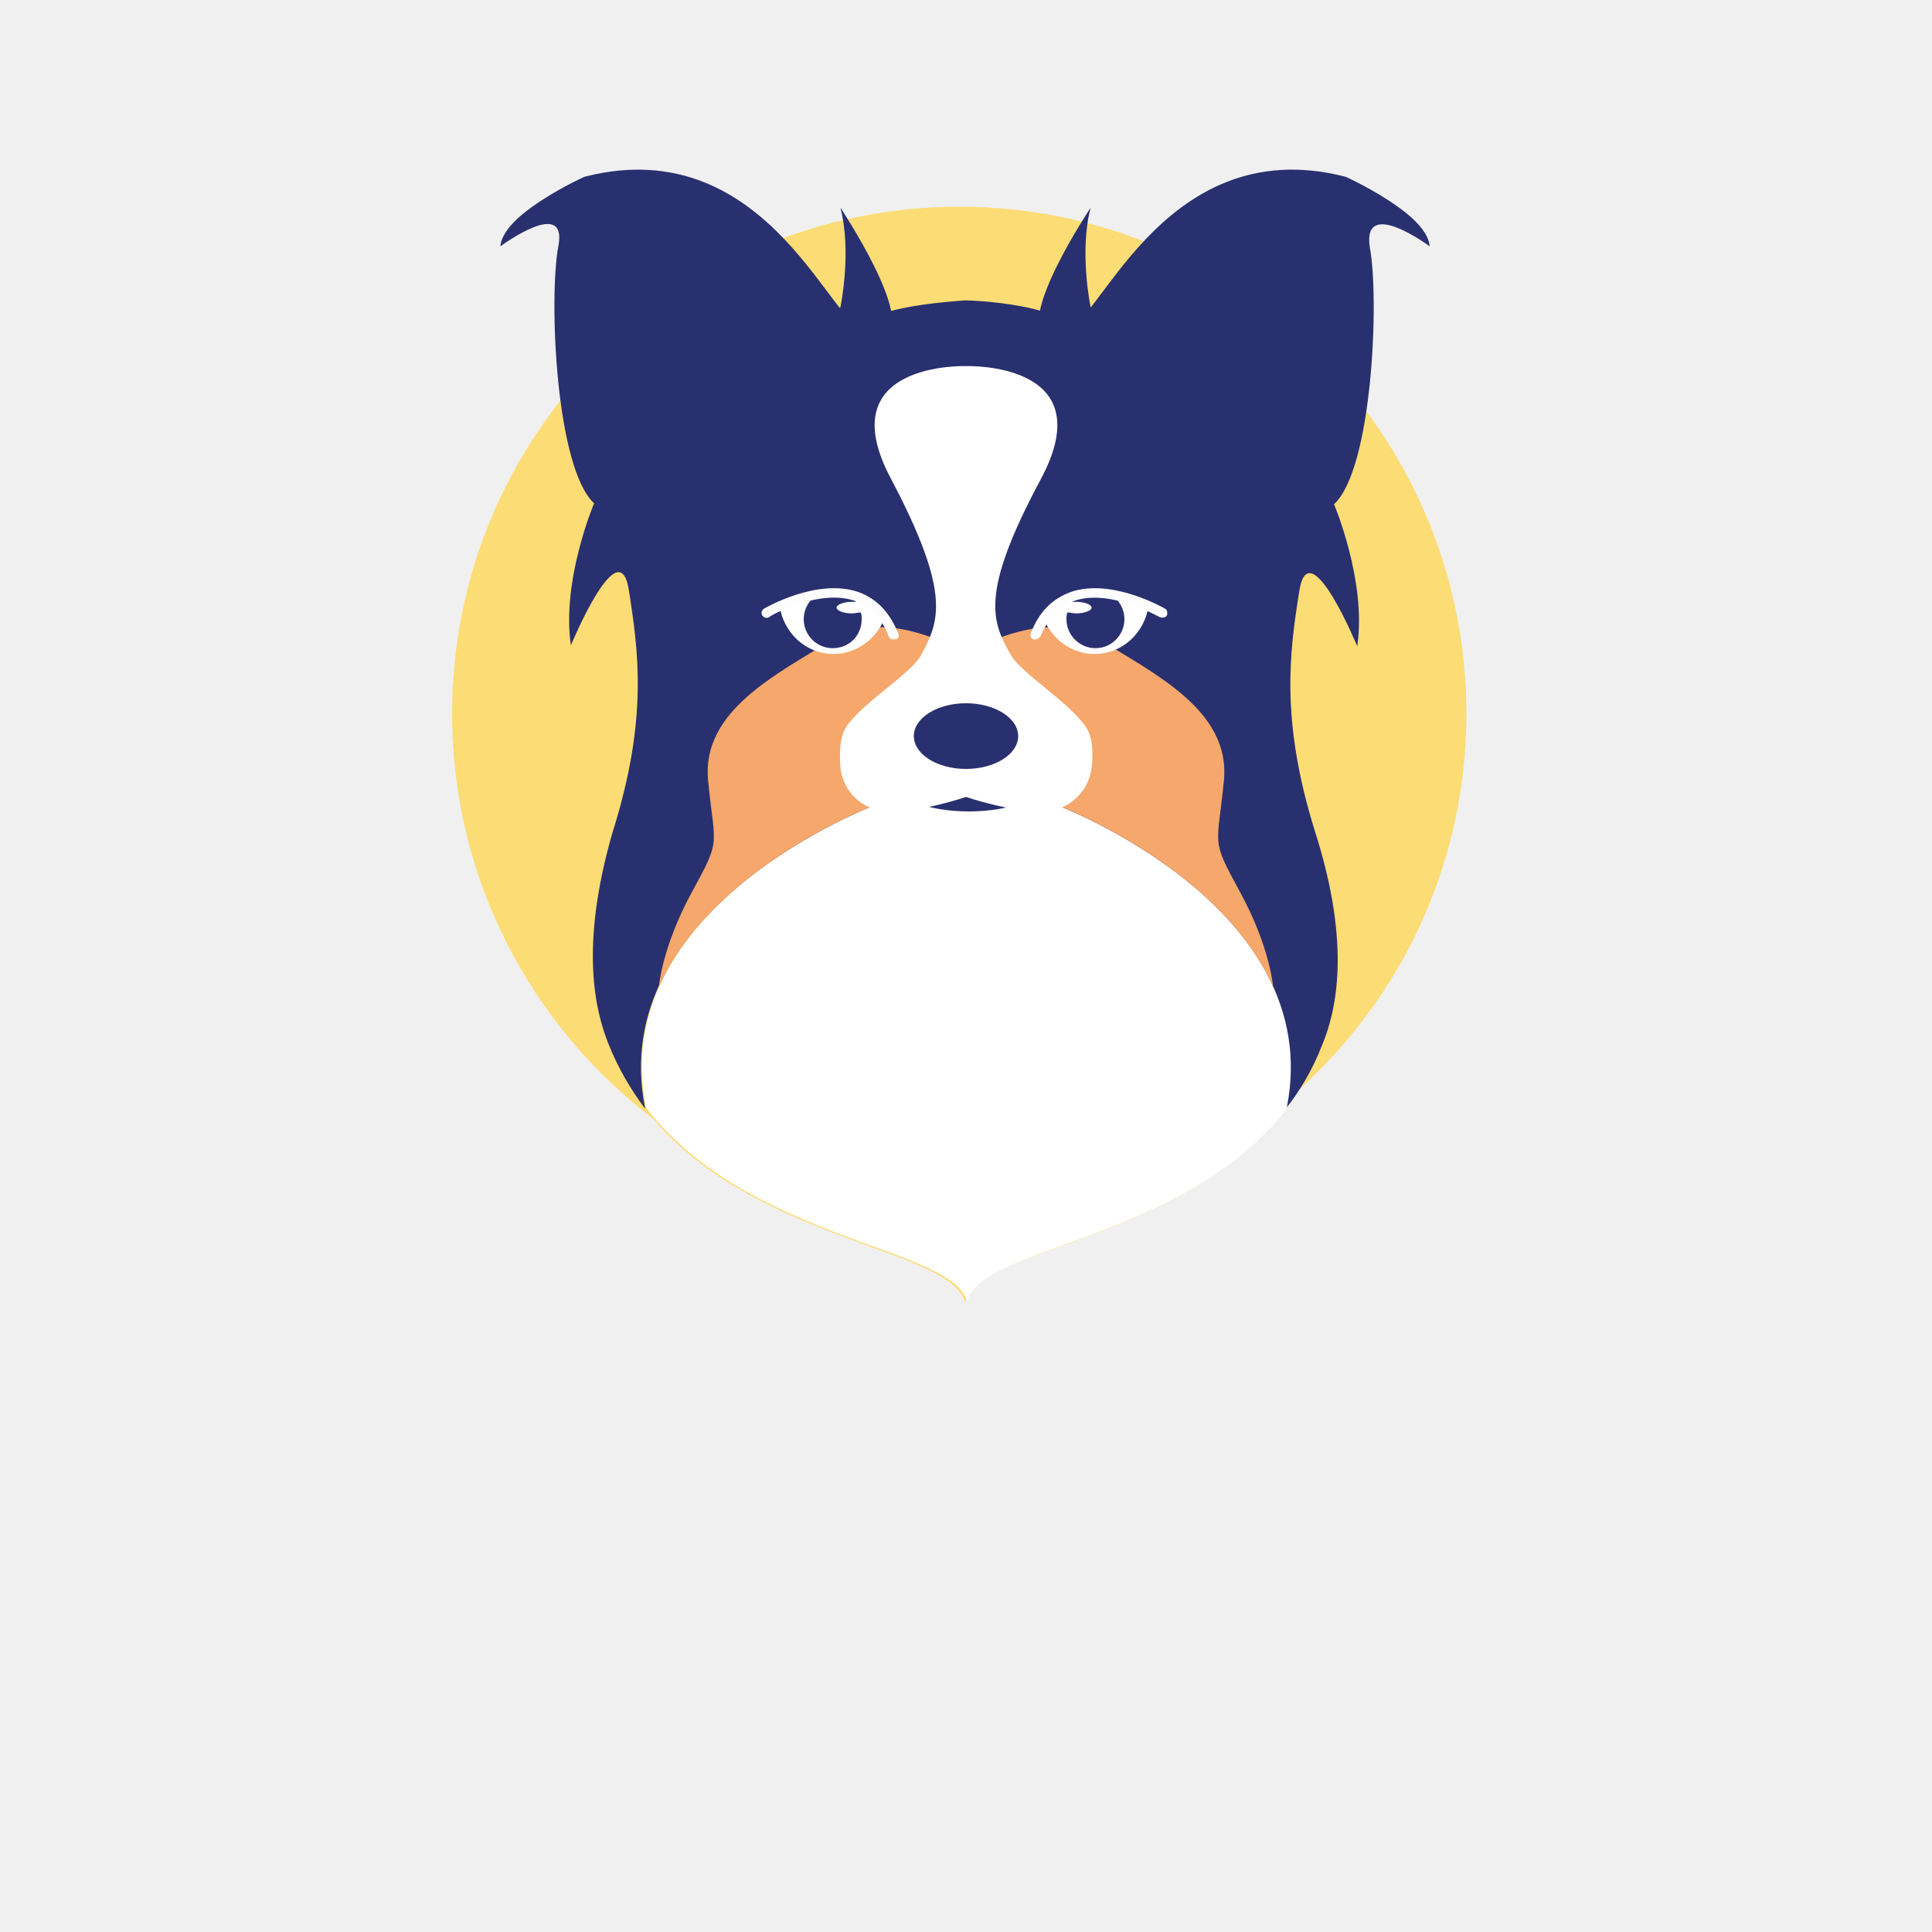
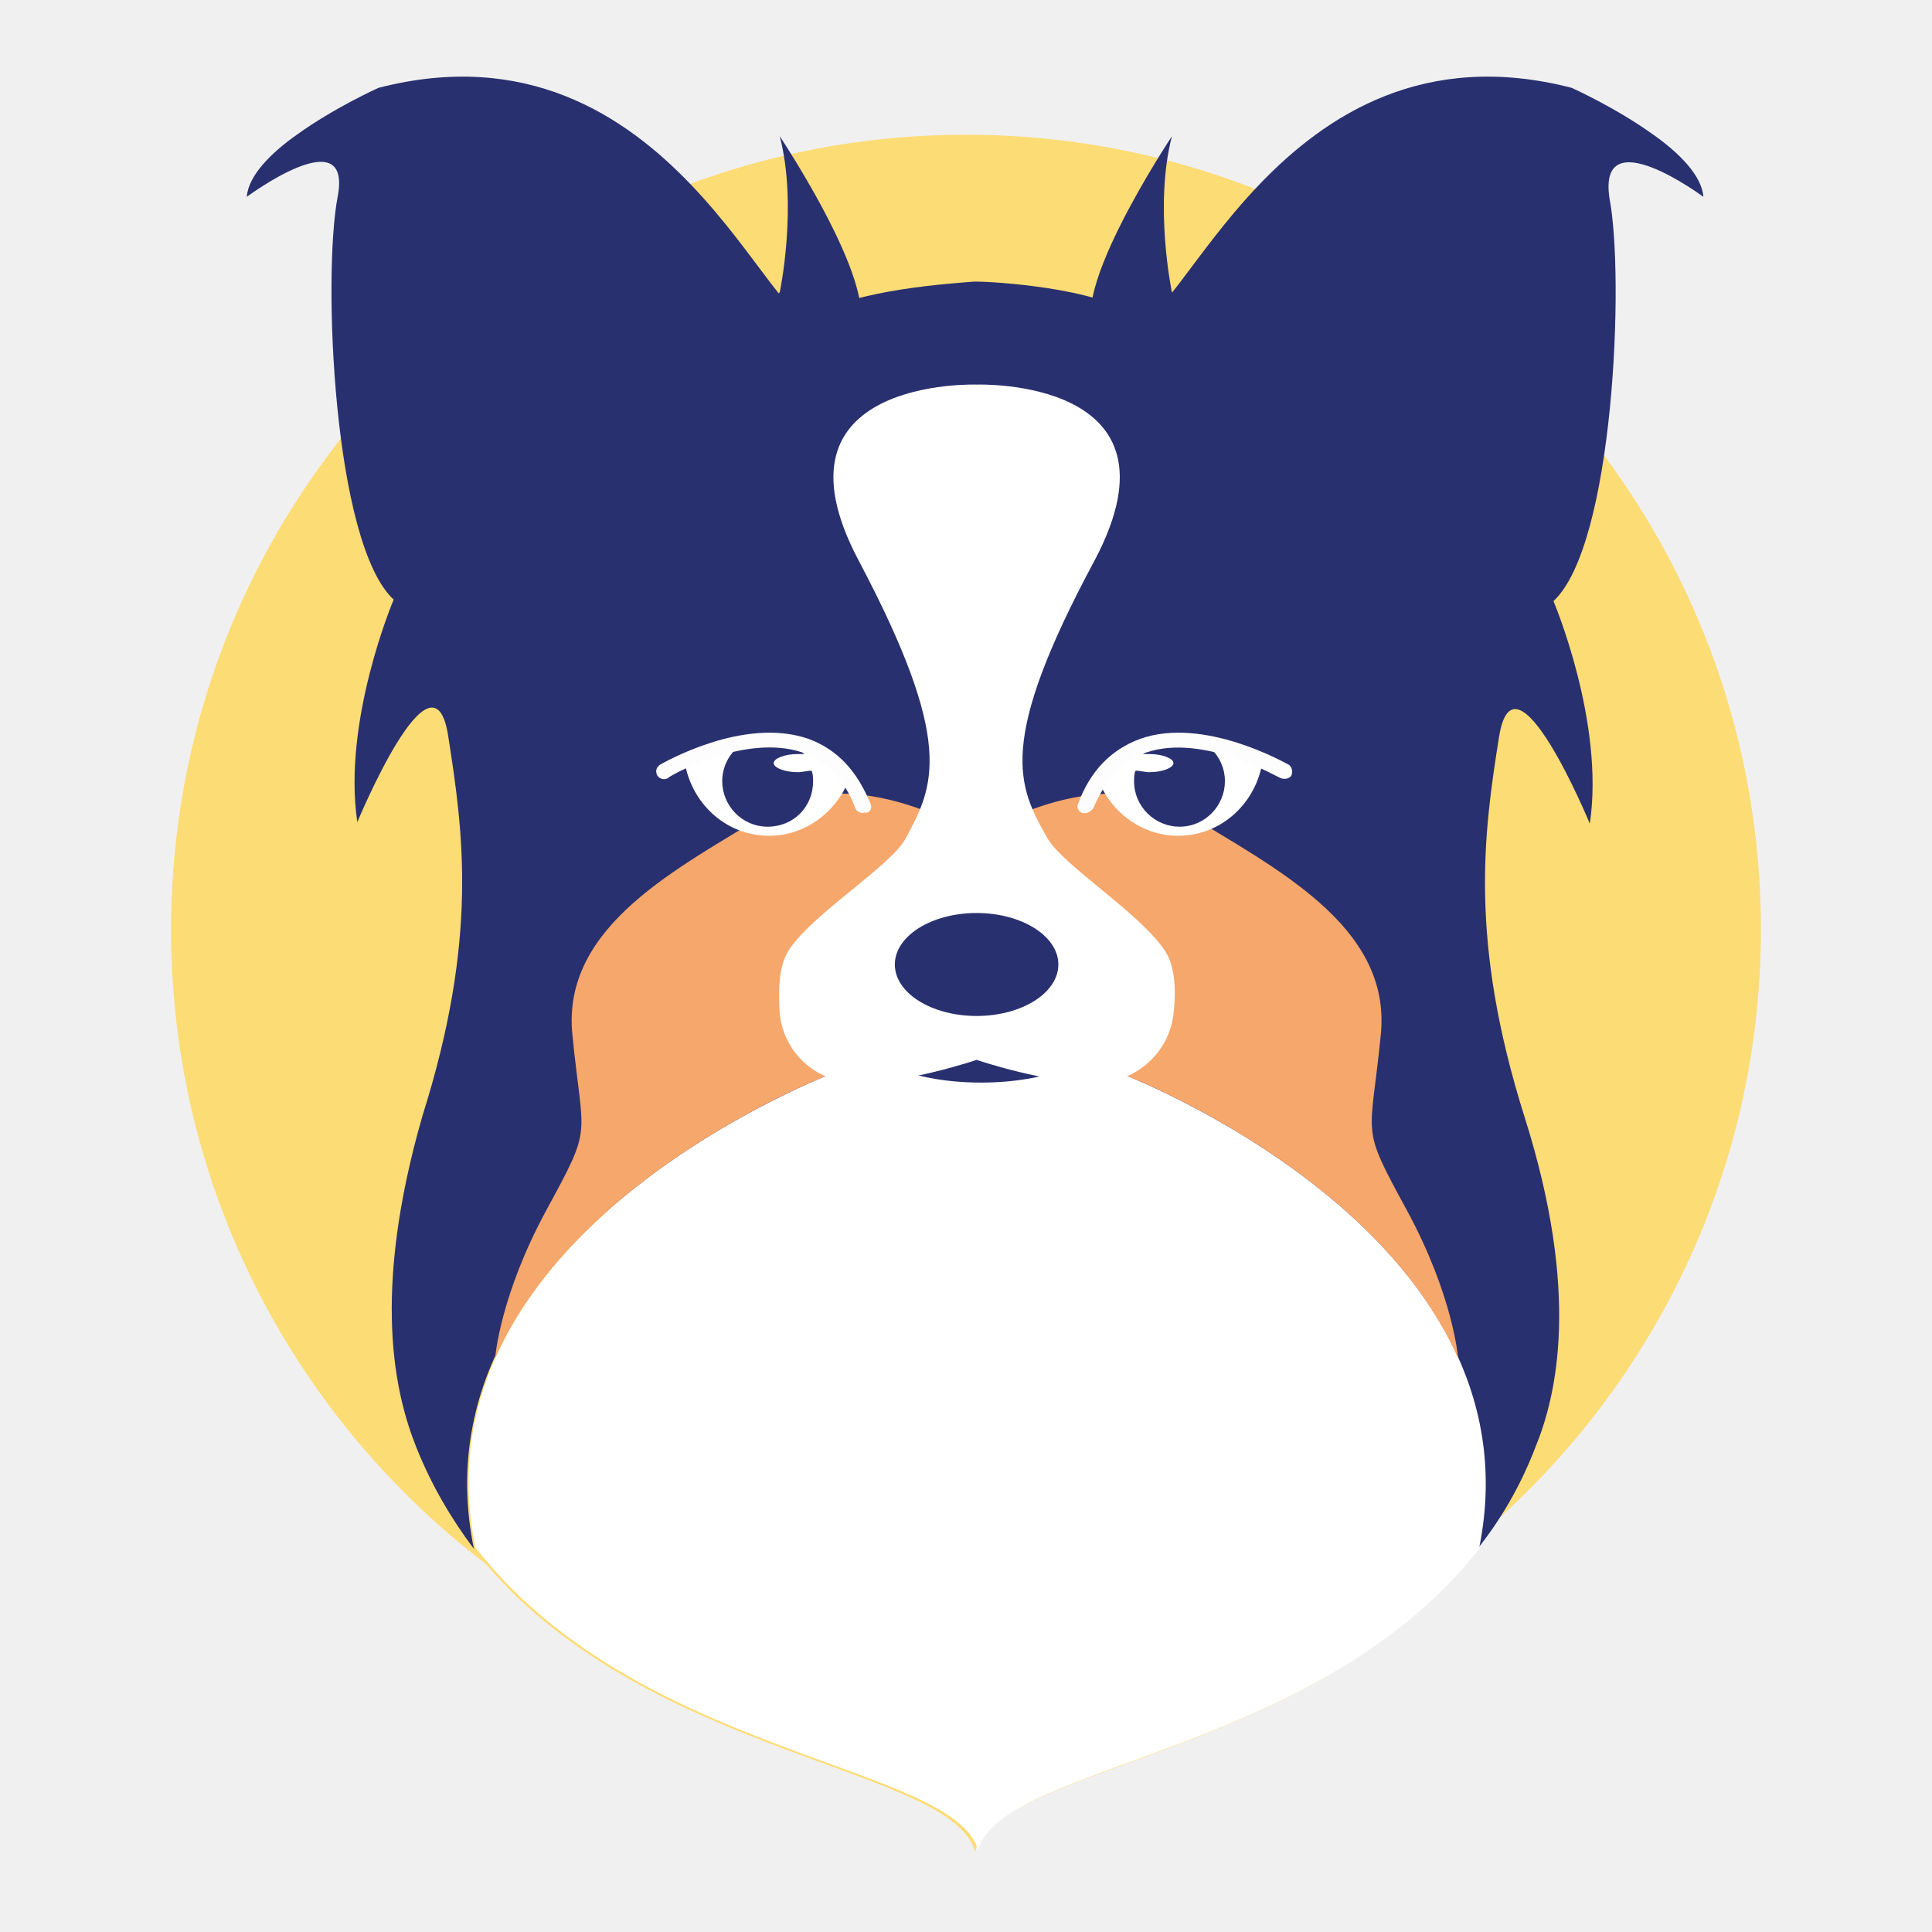
- <svg xmlns="http://www.w3.org/2000/svg" version="1.1" id="Calque_11" x="0px" y="0px" viewBox="0 0 200 200" style="enable-background:new 0 0 200 200;" xml:space="preserve">
+ <svg xmlns="http://www.w3.org/2000/svg" version="1.1" id="Calque_11" x="0px" y="0px" viewBox="0 0 127.6 127.6" style="enable-background:new 0 0 127.6 127.6;" xml:space="preserve">
  <style type="text/css">
	.st0{fill:#FCDC74;}
	.st1{fill:#29306F;}
	.st2{fill:#FFFFFF;}
	.st3{fill:#F6A76C;}
	.st4{fill:#FDFDFD;}
</style>
  <g>
    <g>
-       <path class="st0" d="M151.8,73.9c0-29-23.5-52.5-52.5-52.5S46.8,44.9,46.8,73.9c0,17.1,8.2,32.3,20.8,41.9    c10.9,12.8,30.8,13.4,32.3,19c0,0.1,0,0.1,0,0.2c0,0,0-0.1,0-0.1c0,0,0,0.1,0,0.1c0-0.1,0-0.1,0-0.2c1.5-5.7,22.3-6.2,33.1-19.9    c0,0,0-0.1,0-0.1c0.1-0.3,0.1-0.5,0.1-0.8C144.6,104.3,151.8,89.9,151.8,73.9z" />
-       <path class="st1" d="M148,25.5c-0.1-1.4-1.6-2.9-3.3-4.1c-2.5-1.8-5.4-3.1-5.4-3.1c-19.4-5-26.1,17.1-28.8,15.1    c-2.5-1.9-9.4-2.3-10.5-2.3l0,0c0,0,0,0-0.1,0c-0.1,0-0.1,0-0.1,0l0,0c-1.1,0.1-8,0.5-10.5,2.3c-2.7,2-9.4-20.1-28.8-15.1    c0,0-2.9,1.3-5.4,3.1c-1.7,1.2-3.2,2.7-3.3,4.1c0,0,7-5.2,6,0c-1,5.2-0.3,22.9,3.7,26.6c0,0-3.4,8-2.4,14.7c0,0,5-12.1,6-5.7    c1,6.4,2,13.4-1.7,25.1C60,98,61.6,104.6,63,108.1c1,2.5,2.3,4.7,3.8,6.7c-4.3-21,23.8-31.4,23.8-31.4l9.3-7.1v-0.1l0,0l0,0v0.1    l9.3,7.1c0,0,28.1,10.5,23.8,31.4c0,0,0,0.1,0,0.1c1.6-2,2.9-4.2,3.9-6.8c1.4-3.4,3-10.1-0.7-21.8c-3.7-11.7-2.7-18.8-1.7-25.1    c1-6.4,6,5.7,6,5.7c1-6.7-2.4-14.7-2.4-14.7c4-3.7,4.7-21.4,3.7-26.6C141,20.3,148,25.5,148,25.5z" />
-       <path class="st2" d="M109.3,83.3l-9.3-7.1v-0.1l0,0l0,0v0.1l-9.3,7.1c0,0-28.1,10.5-23.8,31.4c10.7,13.8,31.6,14.3,33.2,20    c0,0.1,0,0.1,0,0.2c0,0,0-0.1,0-0.1c0,0,0,0.1,0,0.1c0-0.1,0-0.1,0-0.2c1.5-5.7,22.3-6.2,33.1-19.9c0,0,0-0.1,0-0.1    C137.4,93.8,109.3,83.3,109.3,83.3z" />
-       <path class="st3" d="M100,76.2l0-8.5c0,0-8-5.1-13.8-1.5c-5.8,3.6-13.6,7.4-12.9,14.6c0.7,7.1,1.4,5.9-1.7,11.6    c-3.1,5.7-3.4,9.8-3.4,9.8c5.6-12.6,22.5-18.9,22.5-18.9L100,76.2L100,76.2L100,76.2L100,76.2z" />
-       <path class="st3" d="M100,76.2l0-8.5c0,0,8-5.1,13.8-1.5c5.8,3.6,13.6,7.4,12.9,14.6c-0.7,7.1-1.4,5.9,1.7,11.6    c3.1,5.7,3.4,9.8,3.4,9.8c-5.6-12.6-22.5-18.9-22.5-18.9L100,76.2L100,76.2L100,76.2L100,76.2z" />
+       <path class="st0" d="M116.3,61.4c0-29-23.5-52.5-52.5-52.5S11.3,32.4,11.3,61.4c0,17.1,8.2,32.3,20.8,41.9    c10.9,12.8,30.8,13.4,32.3,19c0,0.1,0,0.1,0,0.2v-0.1v0.1c0-0.1,0-0.1,0-0.2c1.5-5.7,22.3-6.2,33.1-19.9v-0.1    c0.1-0.3,0.1-0.5,0.1-0.8C109.1,91.8,116.3,77.4,116.3,61.4z" />
+       <path class="st1" d="M112.5,13c-0.1-1.4-1.6-2.9-3.3-4.1c-2.5-1.8-5.4-3.1-5.4-3.1C84.4,0.8,77.7,22.9,75,20.9    c-2.5-1.9-9.4-2.3-10.5-2.3l0,0c0,0,0,0-0.1,0s-0.1,0-0.1,0l0,0c-1.1,0.1-8,0.5-10.5,2.3c-2.7,2-9.4-20.1-28.8-15.1    c0,0-2.9,1.3-5.4,3.1c-1.7,1.2-3.2,2.7-3.3,4.1c0,0,7-5.2,6,0S22,35.9,26,39.6c0,0-3.4,8-2.4,14.7c0,0,5-12.1,6-5.7    s2,13.4-1.7,25.1c-3.4,11.8-1.8,18.4-0.4,21.9c1,2.5,2.3,4.7,3.8,6.7c-4.3-21,23.8-31.4,23.8-31.4l9.3-7.1v-0.1l0,0l0,0v0.1    l9.3,7.1c0,0,28.1,10.5,23.8,31.4v0.1c1.6-2,2.9-4.2,3.9-6.8c1.4-3.4,3-10.1-0.7-21.8S98,55,99,48.7c1-6.4,6,5.7,6,5.7    c1-6.7-2.4-14.7-2.4-14.7c4-3.7,4.7-21.4,3.7-26.6C105.5,7.8,112.5,13,112.5,13z" />
+       <path class="st2" d="M73.8,70.8l-9.3-7.1v-0.1l0,0l0,0v0.1l-9.3,7.1c0,0-28.1,10.5-23.8,31.4c10.7,13.8,31.6,14.3,33.2,20    c0,0.1,0,0.1,0,0.2v-0.1v0.1c0-0.1,0-0.1,0-0.2c1.5-5.7,22.3-6.2,33.1-19.9v-0.1C101.9,81.3,73.8,70.8,73.8,70.8z" />
+       <path class="st3" d="M64.5,63.7v-8.5c0,0-8-5.1-13.8-1.5s-13.6,7.4-12.9,14.6c0.7,7.1,1.4,5.9-1.7,11.6s-3.4,9.8-3.4,9.8    c5.6-12.6,22.5-18.9,22.5-18.9L64.5,63.7L64.5,63.7L64.5,63.7L64.5,63.7z" />
+       <path class="st3" d="M64.5,63.7v-8.5c0,0,8-5.1,13.8-1.5s13.6,7.4,12.9,14.6c-0.7,7.1-1.4,5.9,1.7,11.6s3.4,9.8,3.4,9.8    c-5.6-12.6-22.5-18.9-22.5-18.9L64.5,63.7L64.5,63.7L64.5,63.7L64.5,63.7z" />
      <g>
-         <path class="st2" d="M80.7,62.7c0.4,2.8,2.7,5,5.6,5c2.4,0,4.5-1.6,5.3-3.8C88.7,59.7,83.3,61.5,80.7,62.7z" />
-         <path class="st1" d="M88.2,63.5c-0.9,0-1.6-0.3-1.6-0.6c0-0.3,0.7-0.6,1.6-0.6c0.1,0,0.2,0,0.4,0c-0.5-0.8-1.4-1.2-2.4-1.2     c-1.6,0-3,1.3-3,3c0,1.6,1.3,3,3,3s3-1.3,3-3c0-0.2,0-0.5-0.1-0.7C88.8,63.4,88.5,63.5,88.2,63.5z" />
-         <path class="st4" d="M92.5,66.2c-0.2,0-0.4-0.1-0.5-0.3c-0.7-1.9-1.9-3.1-3.5-3.7c-3.8-1.3-8.9,1.6-8.9,1.7     c-0.2,0.1-0.5,0.1-0.7-0.2c-0.1-0.2-0.1-0.5,0.2-0.7c0.2-0.1,5.5-3.2,9.8-1.7c1.9,0.7,3.2,2.1,4.1,4.3c0.1,0.3,0,0.5-0.3,0.6     C92.6,66.1,92.5,66.2,92.5,66.2z" />
+         <path class="st2" d="M45.2,50.2c0.4,2.8,2.7,5,5.6,5c2.4,0,4.5-1.6,5.3-3.8C53.2,47.2,47.8,49,45.2,50.2z" />
+         <path class="st1" d="M52.7,51c-0.9,0-1.6-0.3-1.6-0.6s0.7-0.6,1.6-0.6c0.1,0,0.2,0,0.4,0c-0.5-0.8-1.4-1.2-2.4-1.2     c-1.6,0-3,1.3-3,3c0,1.6,1.3,3,3,3s3-1.3,3-3c0-0.2,0-0.5-0.1-0.7C53.3,50.9,53,51,52.7,51z" />
+         <path class="st4" d="M57,53.7c-0.2,0-0.4-0.1-0.5-0.3c-0.7-1.9-1.9-3.1-3.5-3.7c-3.8-1.3-8.9,1.6-8.9,1.7     c-0.2,0.1-0.5,0.1-0.7-0.2c-0.1-0.2-0.1-0.5,0.2-0.7c0.2-0.1,5.5-3.2,9.8-1.7c1.9,0.7,3.2,2.1,4.1,4.3c0.1,0.3,0,0.5-0.3,0.6     C57.1,53.6,57,53.7,57,53.7z" />
      </g>
      <g>
-         <path class="st2" d="M118.9,62.7c-0.4,2.8-2.7,5-5.6,5c-2.4,0-4.5-1.6-5.3-3.8C110.9,59.7,116.4,61.5,118.9,62.7z" />
-         <path class="st1" d="M111.4,63.5c0.9,0,1.6-0.3,1.6-0.6c0-0.3-0.7-0.6-1.6-0.6c-0.1,0-0.2,0-0.4,0c0.5-0.8,1.4-1.2,2.4-1.2     c1.6,0,3,1.3,3,3c0,1.6-1.3,3-3,3c-1.6,0-3-1.3-3-3c0-0.2,0-0.5,0.1-0.7C110.8,63.4,111.1,63.5,111.4,63.5z" />
-         <path class="st4" d="M107.2,66.2c-0.1,0-0.1,0-0.2,0c-0.3-0.1-0.4-0.4-0.3-0.6c0.8-2.2,2.2-3.6,4.1-4.3c4.2-1.5,9.6,1.6,9.8,1.7     c0.2,0.1,0.3,0.4,0.2,0.7c-0.1,0.2-0.4,0.3-0.7,0.2c-0.1,0-5.1-3-8.9-1.7c-1.6,0.6-2.7,1.8-3.5,3.7     C107.6,66,107.4,66.2,107.2,66.2z" />
+         <path class="st2" d="M83.4,50.2c-0.4,2.8-2.7,5-5.6,5c-2.4,0-4.5-1.6-5.3-3.8C75.4,47.2,80.9,49,83.4,50.2z" />
+         <path class="st1" d="M75.9,51c0.9,0,1.6-0.3,1.6-0.6s-0.7-0.6-1.6-0.6c-0.1,0-0.2,0-0.4,0c0.5-0.8,1.4-1.2,2.4-1.2     c1.6,0,3,1.3,3,3c0,1.6-1.3,3-3,3c-1.6,0-3-1.3-3-3c0-0.2,0-0.5,0.1-0.7C75.3,50.9,75.6,51,75.9,51z" />
+         <path class="st4" d="M71.7,53.7c-0.1,0-0.1,0-0.2,0c-0.3-0.1-0.4-0.4-0.3-0.6c0.8-2.2,2.2-3.6,4.1-4.3c4.2-1.5,9.6,1.6,9.8,1.7     c0.2,0.1,0.3,0.4,0.2,0.7c-0.1,0.2-0.4,0.3-0.7,0.2c-0.1,0-5.1-3-8.9-1.7c-1.6,0.6-2.7,1.8-3.5,3.7     C72.1,53.5,71.9,53.7,71.7,53.7z" />
      </g>
-       <path class="st1" d="M87,31.8c0,0,1.2-5.7,0-10.3c0,0,7.8,11.7,4.6,13.4c-3.2,1.7-7.5,0-7.5,0L87,31.8z" />
-       <path class="st1" d="M112.9,31.8c0,0-1.2-5.7,0-10.3c0,0-7.8,11.7-4.6,13.4c3.2,1.7,7.5,0,7.5,0L112.9,31.8z" />
-       <ellipse class="st1" cx="100.3" cy="80.9" rx="7.8" ry="3.1" />
-       <path class="st2" d="M112.3,75.1c-1.7-2.4-6.5-5.4-7.6-7.2c-2-3.5-3.4-6.3,3.1-18.4c6.4-12.1-7.8-11.6-7.8-11.6    s-14.2-0.5-7.8,11.6c6.4,12.1,5,14.9,3.1,18.4c-1,1.8-5.9,4.8-7.6,7.2c-0.8,1.1-0.8,2.8-0.7,4.4c0.3,2.5,2.3,4.4,4.9,4.5    c0,0,0.1,0,0.1,0c3.3,0.1,8-1.5,8-1.5s4.7,1.6,8,1.5c0,0,0.1,0,0.1,0c2.5-0.1,4.6-2,4.9-4.5C113.2,77.8,113.1,76.1,112.3,75.1z" />
-       <ellipse class="st1" cx="100" cy="76.2" rx="5.4" ry="3.4" />
+       <path class="st1" d="M51.5,19.3c0,0,1.2-5.7,0-10.3c0,0,7.8,11.7,4.6,13.4s-7.5,0-7.5,0L51.5,19.3z" />
+       <path class="st1" d="M77.4,19.3c0,0-1.2-5.7,0-10.3c0,0-7.8,11.7-4.6,13.4c3.2,1.7,7.5,0,7.5,0L77.4,19.3z" />
+       <ellipse class="st1" cx="64.8" cy="68.4" rx="7.8" ry="3.1" />
+       <path class="st2" d="M76.8,62.6c-1.7-2.4-6.5-5.4-7.6-7.2c-2-3.5-3.4-6.3,3.1-18.4c6.4-12.1-7.8-11.6-7.8-11.6S50.3,24.9,56.7,37    s5,14.9,3.1,18.4c-1,1.8-5.9,4.8-7.6,7.2c-0.8,1.1-0.8,2.8-0.7,4.4c0.3,2.5,2.3,4.4,4.9,4.5h0.1c3.3,0.1,8-1.5,8-1.5    s4.7,1.6,8,1.5h0.1c2.5-0.1,4.6-2,4.9-4.5C77.7,65.3,77.6,63.6,76.8,62.6z" />
+       <ellipse class="st1" cx="64.5" cy="63.7" rx="5.4" ry="3.4" />
    </g>
  </g>
</svg>
